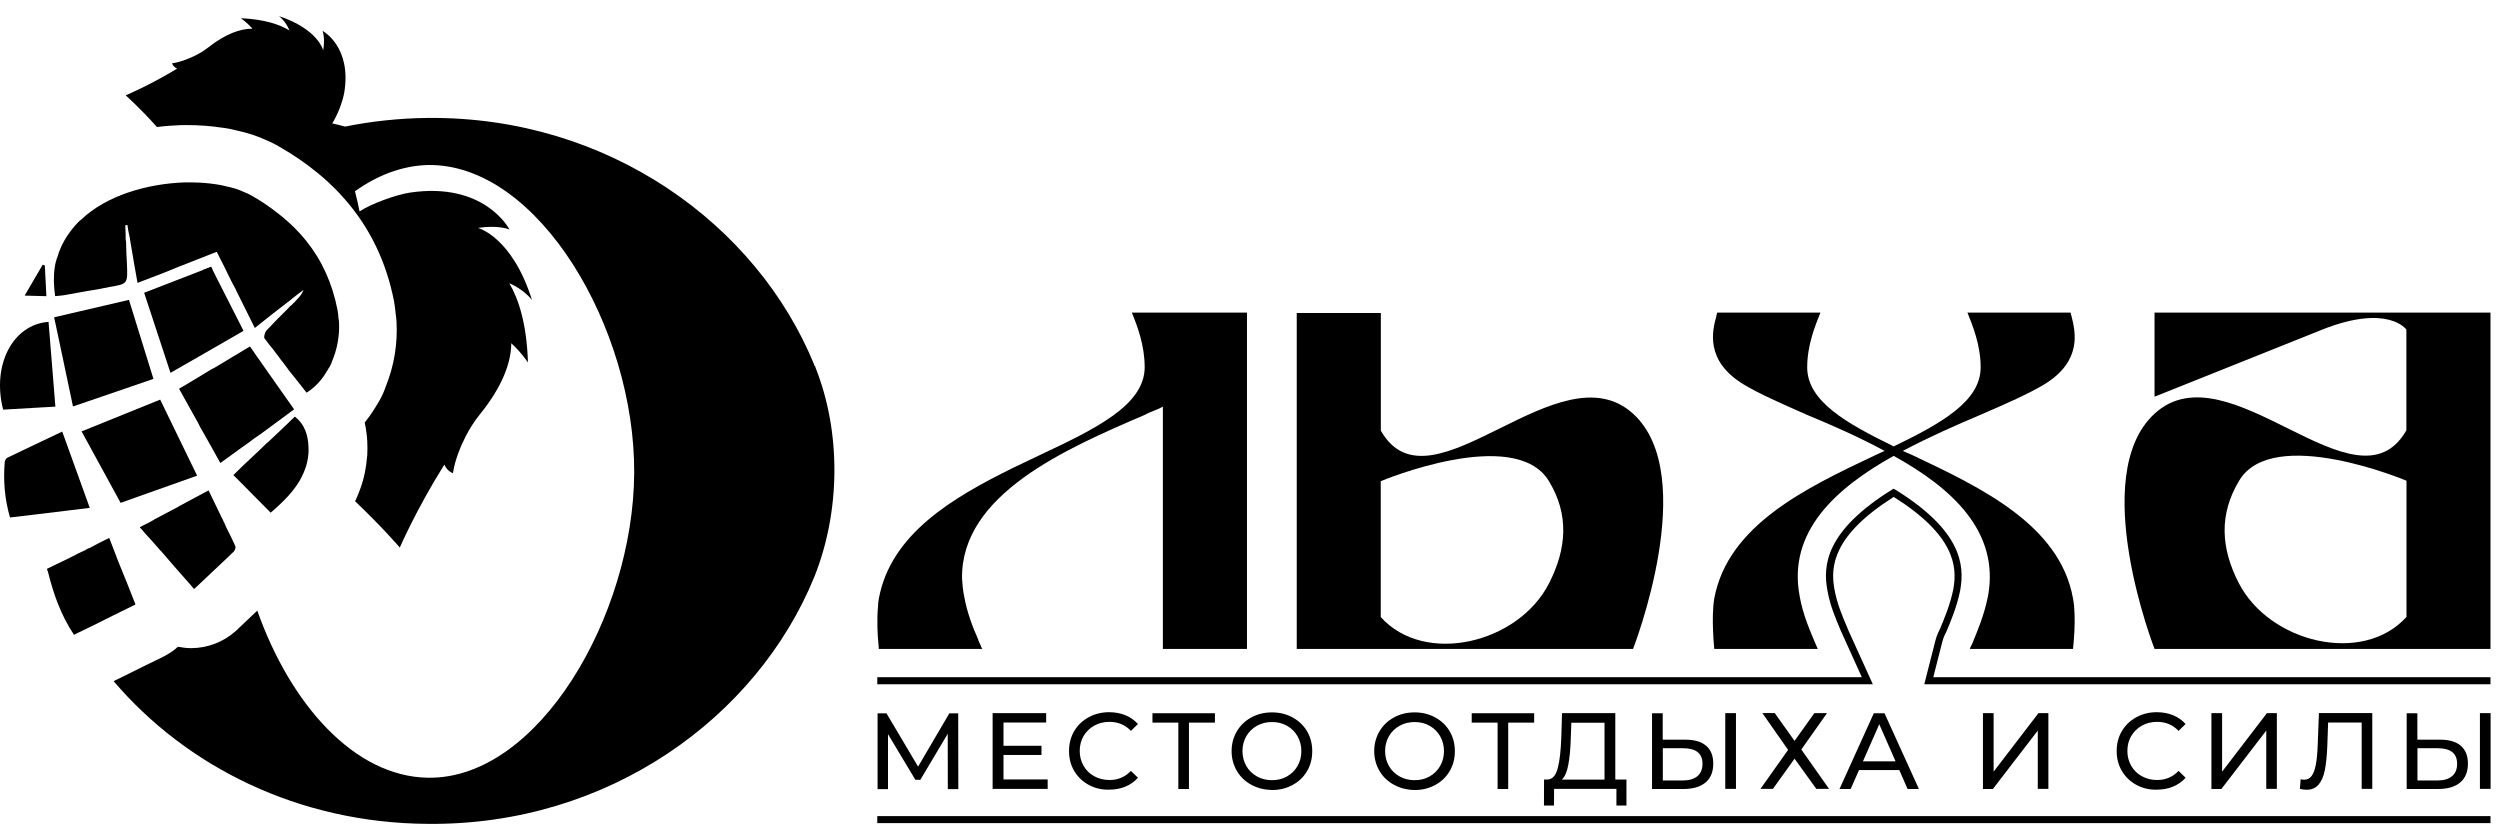
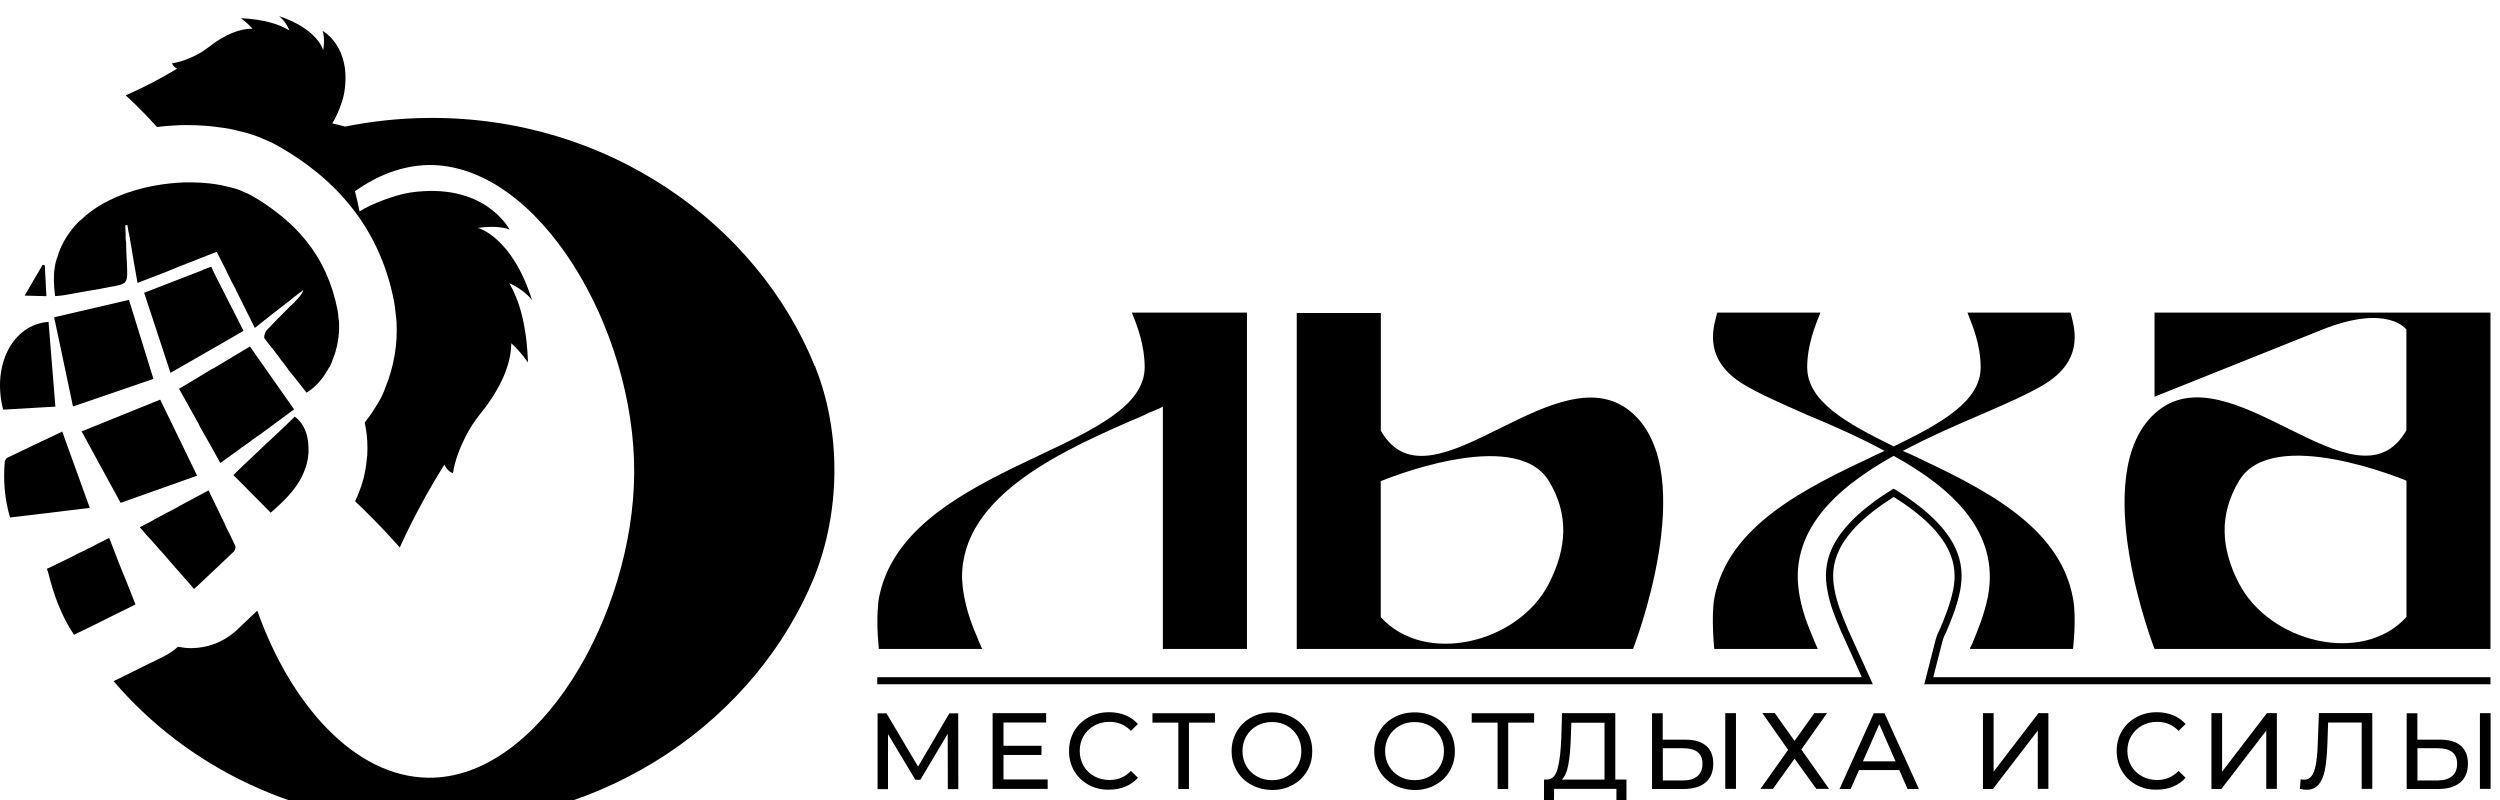
- <svg xmlns="http://www.w3.org/2000/svg" width="125" height="42" viewBox="0 0 125 42" fill="none">
+ <svg xmlns="http://www.w3.org/2000/svg" width="125" height="40" viewBox="0 0 125 40" fill="none">
  <path d="M10.625 13.482C10.283 13.618 10.119 13.754 10.1 13.768C10.1 13.754 10.123 13.651 10.175 13.487C10.302 13.44 10.428 13.393 10.555 13.341C10.578 13.388 10.602 13.435 10.625 13.482Z" fill="black" />
  <path d="M40.762 18.344V18.302H40.72V18.259C37.846 11.209 30.406 5.813 21.396 5.897C19.971 5.911 18.583 6.061 17.257 6.329C17.05 6.272 16.835 6.221 16.61 6.169C16.727 6 16.858 5.724 16.975 5.433C17.088 5.143 17.177 4.843 17.214 4.622C17.585 2.349 16.169 1.566 16.127 1.542C16.136 1.566 16.263 1.899 16.16 2.517C16.16 2.517 15.916 1.463 13.952 0.806C13.952 0.806 14.28 1.045 14.472 1.524C13.994 1.228 13.234 0.966 12.039 0.909C12.039 0.909 12.32 1.092 12.625 1.434H12.611C12.02 1.434 11.279 1.692 10.431 2.358C10.206 2.531 9.972 2.681 9.718 2.799C9.414 2.944 8.996 3.113 8.603 3.164C8.603 3.164 8.635 3.324 8.856 3.432C7.482 4.266 6.282 4.768 6.282 4.768C6.282 4.768 6.999 5.396 7.848 6.352C8.232 6.301 8.621 6.272 9.015 6.258L9.315 6.254C9.948 6.254 10.515 6.296 11.045 6.376C11.326 6.408 11.594 6.46 11.865 6.53C12.372 6.643 12.831 6.788 13.262 6.985C13.436 7.055 13.609 7.14 13.778 7.229C13.82 7.252 13.863 7.276 13.905 7.299C14.655 7.726 15.297 8.166 15.883 8.649C16.066 8.799 16.249 8.954 16.417 9.113C16.671 9.348 16.91 9.587 17.125 9.835L17.238 9.957C18.494 11.387 19.324 13.107 19.704 15.076C19.741 15.306 19.769 15.498 19.783 15.681C19.811 15.868 19.821 16.014 19.826 16.098C19.887 17.186 19.704 18.297 19.291 19.319C19.23 19.502 19.165 19.647 19.113 19.759C19.033 19.924 18.954 20.074 18.86 20.219C18.818 20.294 18.771 20.369 18.719 20.444C18.574 20.683 18.41 20.908 18.236 21.128C18.297 21.414 18.344 21.719 18.363 22.057C18.377 22.291 18.372 22.525 18.363 22.755C18.307 23.439 18.189 23.974 18.002 24.471C17.946 24.63 17.88 24.79 17.81 24.944C17.791 24.986 17.777 25.024 17.753 25.061C19.113 26.351 19.99 27.377 19.99 27.377C19.99 27.377 20.829 25.441 22.216 23.233C22.39 23.599 22.648 23.655 22.648 23.655C22.741 23.013 23.023 22.338 23.267 21.85C23.473 21.442 23.717 21.063 24.003 20.706C24.007 20.706 24.007 20.702 24.007 20.702C25.118 19.328 25.559 18.123 25.564 17.162C26.108 17.664 26.398 18.128 26.398 18.128C26.337 16.187 25.929 14.95 25.465 14.162C26.145 14.453 26.52 14.898 26.6 15.001C25.596 11.818 23.895 11.396 23.895 11.396C24.907 11.242 25.442 11.462 25.475 11.476C25.437 11.406 24.204 9.085 20.501 9.629C20.149 9.681 19.652 9.826 19.183 9.999C18.71 10.177 18.255 10.384 17.979 10.571C17.908 10.22 17.828 9.882 17.749 9.563C18.879 8.757 20.112 8.284 21.396 8.251C26.923 8.162 31.756 16.431 31.71 23.655C31.667 30.79 26.923 38.975 21.396 38.886C17.702 38.83 14.514 35.192 12.864 30.532C12.569 30.814 12.25 31.114 11.922 31.423C11.865 31.484 11.805 31.54 11.739 31.592C11.143 32.108 10.384 32.398 9.582 32.407H9.554C9.329 32.407 9.114 32.379 8.898 32.337C8.8 32.422 8.701 32.511 8.593 32.581C8.565 32.6 8.485 32.656 8.457 32.67C8.354 32.736 8.246 32.792 8.139 32.848C7.478 33.167 6.826 33.49 6.179 33.814C5.959 33.917 5.841 33.978 5.72 34.039C5.705 34.044 5.696 34.053 5.682 34.058C9.325 38.333 14.931 41.16 21.396 41.193C30.406 41.282 37.846 35.886 40.72 28.835C42.023 25.568 42.07 21.611 40.762 18.344Z" fill="black" />
  <path d="M16.951 16.104C16.988 16.797 16.852 17.491 16.59 18.096C16.58 18.157 16.552 18.199 16.524 18.255C16.501 18.316 16.473 18.358 16.43 18.415C16.402 18.471 16.379 18.518 16.337 18.57C16.093 19.001 15.751 19.366 15.329 19.634C15.038 19.259 14.743 18.884 14.447 18.523C14.4 18.448 14.335 18.373 14.283 18.298C14.246 18.241 14.194 18.185 14.157 18.129C14.091 18.054 14.016 17.955 13.955 17.866C13.941 17.848 13.927 17.829 13.918 17.81C13.838 17.716 13.763 17.618 13.688 17.51C13.533 17.318 13.379 17.13 13.229 16.924C13.177 16.868 13.238 16.624 13.322 16.526C13.688 16.136 14.068 15.747 14.461 15.363C14.485 15.321 14.522 15.293 14.56 15.269C14.579 15.255 14.597 15.232 14.616 15.218C14.64 15.19 14.677 15.147 14.715 15.124C14.738 15.082 14.794 15.044 14.836 14.988C14.977 14.843 15.099 14.707 15.174 14.496C14.986 14.636 14.799 14.772 14.611 14.927C14.588 14.955 14.55 14.983 14.513 15.007C14.476 15.044 14.438 15.072 14.382 15.11C14.344 15.133 14.307 15.171 14.269 15.199C13.871 15.499 13.468 15.818 13.064 16.141C12.957 16.226 12.849 16.31 12.741 16.399C12.446 15.799 12.146 15.213 11.86 14.627C11.827 14.557 11.789 14.505 11.771 14.435C11.597 14.13 11.442 13.806 11.288 13.488C11.274 13.455 11.255 13.422 11.241 13.389C11.227 13.361 11.213 13.333 11.199 13.305C11.072 13.066 10.964 12.832 10.838 12.592C10.749 12.625 10.659 12.663 10.57 12.695C10.022 12.906 9.483 13.127 8.934 13.338C8.864 13.371 8.798 13.389 8.728 13.422C8.536 13.497 8.344 13.586 8.137 13.661C7.725 13.816 7.308 13.975 6.876 14.144C6.764 13.502 6.647 12.874 6.548 12.245C6.548 12.231 6.539 12.213 6.539 12.199C6.534 12.175 6.529 12.156 6.525 12.142C6.525 12.128 6.525 12.114 6.529 12.1C6.506 12.049 6.501 11.983 6.497 11.931C6.487 11.899 6.483 11.852 6.473 11.814C6.426 11.631 6.398 11.448 6.375 11.256C6.342 11.247 6.309 11.256 6.262 11.266C6.267 11.472 6.29 11.683 6.281 11.889C6.286 11.941 6.281 11.969 6.29 12.02C6.3 12.053 6.295 12.067 6.304 12.1C6.309 12.152 6.3 12.199 6.309 12.245V12.367C6.314 12.424 6.318 12.48 6.314 12.536C6.318 12.761 6.342 12.972 6.347 13.197C6.389 14.196 6.389 14.196 5.465 14.35C5.446 14.36 5.414 14.355 5.395 14.369C5.329 14.388 5.25 14.388 5.184 14.407C5.146 14.416 5.114 14.425 5.067 14.43C5.048 14.425 5.048 14.444 5.029 14.439C4.931 14.467 4.8 14.472 4.682 14.5C4.64 14.51 4.603 14.514 4.556 14.519C4.514 14.528 4.471 14.538 4.42 14.543C4.354 14.561 4.274 14.561 4.204 14.58C3.857 14.641 3.529 14.702 3.182 14.763C3.046 14.786 2.92 14.791 2.756 14.805C2.685 14.28 2.667 13.797 2.742 13.333L2.77 13.183C2.784 13.122 2.798 13.056 2.821 13C2.831 12.953 2.84 12.906 2.868 12.864C3.027 12.288 3.337 11.758 3.749 11.284C3.81 11.228 3.857 11.158 3.913 11.106C3.951 11.069 4.012 11.012 4.068 10.975C5.306 9.784 7.354 9.18 9.253 9.119C9.511 9.119 9.769 9.119 10.017 9.133C10.083 9.137 10.149 9.142 10.209 9.147C10.406 9.161 10.598 9.184 10.781 9.212C10.969 9.236 11.138 9.269 11.306 9.316C11.625 9.381 11.93 9.47 12.207 9.606C12.31 9.639 12.413 9.691 12.511 9.742C12.999 10.014 13.444 10.309 13.857 10.637C13.894 10.661 13.932 10.689 13.964 10.722C14.007 10.755 14.049 10.787 14.091 10.82C14.541 11.186 14.944 11.589 15.301 12.03C16.079 12.995 16.613 14.144 16.876 15.499C16.899 15.635 16.918 15.766 16.923 15.911C16.941 15.977 16.946 16.043 16.951 16.104Z" fill="black" />
  <path d="M7.672 18.945C6.321 19.409 5.023 19.854 3.649 20.323C3.429 19.273 3.209 18.237 2.988 17.187C2.895 16.751 2.801 16.31 2.707 15.865C3.091 15.776 3.476 15.687 3.851 15.598C4.713 15.401 5.567 15.199 6.448 14.993C6.856 16.315 7.259 17.613 7.672 18.945Z" fill="black" />
  <path d="M14.705 20.468C14.232 20.811 13.772 21.153 13.313 21.495C13.21 21.57 13.111 21.645 13.008 21.72C13.008 21.72 12.971 21.73 12.971 21.744C12.788 21.866 12.6 21.992 12.432 22.133C12.178 22.306 11.93 22.489 11.672 22.677C11.457 22.827 11.241 22.986 11.016 23.15C10.674 22.536 10.345 21.931 9.999 21.336C9.966 21.265 9.919 21.176 9.886 21.106C9.872 21.101 9.872 21.087 9.872 21.087C9.567 20.534 9.258 19.995 8.953 19.437C9.459 19.137 9.947 18.851 10.434 18.547C10.491 18.509 10.561 18.476 10.617 18.439C10.636 18.429 10.65 18.429 10.669 18.42C10.706 18.396 10.744 18.378 10.781 18.354C11.358 18.012 11.921 17.66 12.497 17.323C12.53 17.37 12.568 17.421 12.6 17.468C12.76 17.703 12.915 17.928 13.083 18.157C13.079 18.171 13.093 18.176 13.093 18.176C13.318 18.509 13.557 18.823 13.782 19.156C14.082 19.582 14.391 20.028 14.705 20.468Z" fill="black" />
  <path d="M9.856 23.783C8.571 24.238 7.324 24.683 6.03 25.142C5.383 23.956 4.75 22.798 4.08 21.57C5.407 21.036 6.682 20.515 8.009 19.981C8.623 21.247 9.227 22.494 9.856 23.783Z" fill="black" />
  <path d="M12.176 16.541C11.698 16.813 11.229 17.085 10.756 17.361C10.02 17.783 9.284 18.205 8.524 18.641C8.079 17.296 7.652 15.997 7.207 14.638C8.215 14.249 9.181 13.873 10.175 13.489C10.301 13.442 10.428 13.395 10.554 13.344C10.578 13.391 10.601 13.438 10.625 13.484C10.714 13.658 10.803 13.831 10.887 14.005C11.309 14.839 11.736 15.674 12.176 16.541Z" fill="black" />
  <path d="M11.681 27.59C11.662 27.599 11.639 27.628 11.62 27.642C11.564 27.693 11.503 27.759 11.442 27.815C10.893 28.331 10.35 28.842 9.778 29.386C9.74 29.409 9.721 29.423 9.703 29.451C9.548 29.264 9.389 29.086 9.234 28.912C8.826 28.448 8.437 28.007 8.048 27.548C8.02 27.524 7.992 27.506 7.968 27.468C7.954 27.45 7.926 27.426 7.917 27.407C7.71 27.159 7.485 26.924 7.26 26.676C7.195 26.596 7.12 26.503 7.04 26.423C7.026 26.404 6.998 26.385 6.988 26.367C7.021 26.338 7.059 26.329 7.091 26.306C7.237 26.24 7.359 26.165 7.485 26.109C7.556 26.062 7.626 26.029 7.696 25.991L7.701 25.977C7.79 25.931 7.893 25.888 7.987 25.828C8.113 25.757 8.235 25.701 8.343 25.64C8.54 25.537 8.732 25.429 8.91 25.34C8.948 25.312 8.985 25.288 9.018 25.279C9.056 25.256 9.107 25.232 9.145 25.209C9.196 25.185 9.234 25.162 9.271 25.138C9.665 24.927 10.054 24.716 10.429 24.52C10.654 24.993 10.884 25.452 11.1 25.912C11.137 25.963 11.17 26.034 11.189 26.104H11.203C11.212 26.142 11.226 26.16 11.236 26.193C11.254 26.245 11.292 26.301 11.301 26.348C11.475 26.671 11.62 26.985 11.765 27.304C11.803 27.375 11.742 27.52 11.681 27.59Z" fill="black" />
  <path d="M6.773 30.22C6.754 30.23 6.736 30.244 6.717 30.253C6.014 30.595 5.325 30.938 4.635 31.285C4.392 31.397 4.157 31.519 3.918 31.631C3.843 31.669 3.773 31.706 3.698 31.739C3.032 30.731 2.676 29.7 2.399 28.594C2.376 28.542 2.357 28.491 2.348 28.439H2.352C2.741 28.261 3.112 28.064 3.496 27.886C3.763 27.745 4.031 27.605 4.307 27.483C4.349 27.445 4.396 27.436 4.434 27.412L4.448 27.417C4.79 27.23 5.109 27.065 5.46 26.897C5.578 27.206 5.709 27.52 5.821 27.83C5.835 27.848 5.845 27.867 5.84 27.895C5.864 27.933 5.873 27.984 5.896 28.017C5.892 28.036 5.892 28.036 5.906 28.055C6.196 28.762 6.478 29.456 6.773 30.22Z" fill="black" />
  <path d="M4.489 25.394C3.533 25.512 2.6 25.624 1.662 25.737C1.278 25.779 0.889 25.826 0.5 25.873C0.233 24.949 0.158 24.035 0.237 23.102C0.242 23.022 0.303 22.919 0.368 22.886C0.767 22.694 1.161 22.502 1.564 22.314C2.075 22.071 2.591 21.827 3.111 21.578C3.589 22.9 4.03 24.115 4.489 25.394Z" fill="black" />
  <path d="M15.423 22.334C15.432 22.451 15.428 22.559 15.423 22.672C15.409 22.845 15.386 23.009 15.343 23.164C15.32 23.262 15.292 23.361 15.254 23.45C15.212 23.572 15.161 23.689 15.104 23.806C15.104 23.806 15.104 23.806 15.1 23.82C14.757 24.505 14.185 25.076 13.534 25.634C13.398 25.498 13.267 25.362 13.145 25.241C12.971 25.062 12.812 24.903 12.652 24.744C12.334 24.411 12.001 24.092 11.668 23.754C12.001 23.422 12.352 23.089 12.69 22.775C12.92 22.564 13.14 22.348 13.356 22.137C13.374 22.123 13.389 22.128 13.393 22.114C13.501 22.015 13.604 21.917 13.712 21.814C14.054 21.49 14.401 21.167 14.743 20.829C15.231 21.213 15.4 21.739 15.423 22.334Z" fill="black" />
  <path d="M2.769 20.332C2.46 20.351 2.16 20.365 1.86 20.383C1.288 20.416 0.725 20.449 0.158 20.482C-0.418 18.255 0.636 16.221 2.427 16.094C2.479 16.75 2.535 17.411 2.587 18.072C2.648 18.818 2.708 19.568 2.769 20.332Z" fill="black" />
  <path d="M2.32 14.809C1.964 14.799 1.654 14.795 1.232 14.78C1.565 14.213 1.847 13.726 2.133 13.238C2.165 13.248 2.203 13.257 2.24 13.266C2.264 13.759 2.292 14.251 2.32 14.809Z" fill="black" />
  <path d="M56.592 15.63H62.349V32.446H58.144V20.332C57.998 20.416 57.853 20.477 57.689 20.538C57.544 20.599 57.38 20.66 57.234 20.745C53.278 22.442 48.041 24.72 48.102 28.925C48.121 29.216 48.144 29.506 48.205 29.797C48.351 30.627 48.641 31.372 48.909 31.972C48.927 32.057 48.969 32.136 49.012 32.221C49.031 32.263 49.054 32.305 49.054 32.343C49.073 32.361 49.096 32.404 49.115 32.446H43.939C43.939 32.446 43.939 32.343 43.921 32.178C43.878 31.785 43.836 30.978 43.902 30.313C43.902 30.167 43.921 30.046 43.944 29.919C44.544 26.708 47.61 24.889 50.653 23.393L51.956 22.77C54.773 21.443 57.234 20.262 57.234 18.358C57.234 17.266 56.864 16.291 56.592 15.63Z" fill="black" />
  <path d="M64.837 15.649H69.042V21.533C70.303 23.75 72.581 22.611 75.005 21.411C77.344 20.253 79.829 19.029 81.652 20.684C85.046 23.769 81.652 32.446 81.652 32.446H64.837V15.649ZM77.447 24.059C75.75 21.242 69.037 24.059 69.037 24.059V30.852C71.231 33.294 75.914 32.179 77.447 29.174C78.338 27.435 78.465 25.733 77.447 24.059Z" fill="black" />
  <path d="M47.391 39.451L47.386 36.69L46.017 38.991H45.769L44.4 36.708V39.455H43.879V35.668H44.325L45.904 38.33L47.466 35.668H47.911L47.916 39.455H47.391V39.451Z" fill="black" />
  <path d="M52.383 38.977V39.445H49.631V35.657H52.308V36.126H50.175V37.289H52.074V37.748H50.175V38.972H52.383V38.977Z" fill="black" />
  <path d="M54.427 39.239C54.122 39.07 53.883 38.84 53.709 38.545C53.536 38.25 53.452 37.922 53.452 37.551C53.452 37.181 53.536 36.853 53.709 36.557C53.883 36.262 54.122 36.032 54.431 35.864C54.736 35.695 55.083 35.61 55.458 35.61C55.753 35.61 56.025 35.662 56.269 35.76C56.513 35.859 56.724 36.009 56.897 36.201L56.546 36.543C56.26 36.243 55.903 36.093 55.477 36.093C55.196 36.093 54.942 36.154 54.713 36.281C54.488 36.407 54.309 36.581 54.178 36.801C54.052 37.021 53.986 37.27 53.986 37.546C53.986 37.823 54.052 38.067 54.178 38.292C54.305 38.512 54.483 38.686 54.713 38.812C54.942 38.939 55.196 39 55.477 39C55.899 39 56.255 38.85 56.546 38.545L56.897 38.887C56.724 39.084 56.513 39.229 56.264 39.333C56.016 39.436 55.744 39.483 55.449 39.483C55.074 39.492 54.731 39.407 54.427 39.239Z" fill="black" />
  <path d="M60.746 36.131H59.447V39.45H58.917V36.131H57.623V35.662H60.746V36.131Z" fill="black" />
  <path d="M62.565 39.238C62.255 39.07 62.016 38.84 61.843 38.545C61.669 38.249 61.58 37.916 61.58 37.555C61.58 37.19 61.669 36.862 61.843 36.566C62.016 36.271 62.26 36.036 62.565 35.873C62.87 35.704 63.217 35.619 63.601 35.619C63.981 35.619 64.323 35.704 64.632 35.873C64.937 36.041 65.181 36.271 65.354 36.566C65.528 36.862 65.612 37.19 65.612 37.56C65.612 37.931 65.528 38.259 65.354 38.554C65.181 38.849 64.942 39.079 64.632 39.248C64.323 39.416 63.981 39.501 63.601 39.501C63.217 39.492 62.874 39.407 62.565 39.238ZM64.351 38.821C64.571 38.695 64.749 38.521 64.876 38.301C65.003 38.081 65.068 37.832 65.068 37.555C65.068 37.283 65.003 37.035 64.876 36.81C64.749 36.59 64.571 36.416 64.351 36.29C64.131 36.163 63.877 36.102 63.601 36.102C63.324 36.102 63.071 36.163 62.846 36.29C62.621 36.416 62.443 36.59 62.316 36.81C62.19 37.03 62.124 37.279 62.124 37.555C62.124 37.832 62.19 38.076 62.316 38.301C62.443 38.521 62.621 38.695 62.846 38.821C63.071 38.948 63.324 39.009 63.601 39.009C63.877 39.009 64.131 38.948 64.351 38.821Z" fill="black" />
  <path d="M69.696 39.238C69.386 39.07 69.147 38.84 68.974 38.545C68.8 38.249 68.711 37.916 68.711 37.555C68.711 37.19 68.8 36.862 68.974 36.566C69.147 36.271 69.391 36.036 69.696 35.873C70.001 35.704 70.347 35.619 70.732 35.619C71.112 35.619 71.454 35.704 71.763 35.873C72.068 36.041 72.312 36.271 72.485 36.566C72.659 36.862 72.743 37.19 72.743 37.56C72.743 37.931 72.659 38.259 72.485 38.554C72.312 38.849 72.073 39.079 71.763 39.248C71.454 39.416 71.112 39.501 70.732 39.501C70.347 39.492 70.005 39.407 69.696 39.238ZM71.482 38.821C71.702 38.695 71.88 38.521 72.007 38.301C72.133 38.081 72.199 37.832 72.199 37.555C72.199 37.283 72.133 37.035 72.007 36.81C71.88 36.59 71.702 36.416 71.482 36.29C71.262 36.163 71.008 36.102 70.732 36.102C70.455 36.102 70.202 36.163 69.977 36.29C69.752 36.416 69.574 36.59 69.447 36.81C69.321 37.03 69.255 37.279 69.255 37.555C69.255 37.832 69.321 38.076 69.447 38.301C69.574 38.521 69.752 38.695 69.977 38.821C70.202 38.948 70.455 39.009 70.732 39.009C71.008 39.009 71.262 38.948 71.482 38.821Z" fill="black" />
  <path d="M76.708 36.131H75.41V39.45H74.88V36.131H73.586V35.662H76.708V36.131Z" fill="black" />
  <path d="M81.323 38.977V40.275H80.821V39.445H77.704L77.699 40.275H77.198L77.202 38.977H77.385C77.624 38.962 77.793 38.775 77.887 38.409C77.985 38.048 78.041 37.533 78.065 36.876L78.102 35.657H80.765V38.977H81.323ZM78.412 38.255C78.346 38.606 78.238 38.845 78.088 38.981H80.226V36.136H78.567L78.538 36.933C78.524 37.462 78.478 37.903 78.412 38.255Z" fill="black" />
  <path d="M85.302 37.284C85.541 37.486 85.663 37.786 85.663 38.18C85.663 38.597 85.532 38.911 85.274 39.127C85.016 39.342 84.646 39.45 84.168 39.45H82.602V35.662H83.136V36.984H84.262C84.716 36.98 85.063 37.083 85.302 37.284ZM84.871 38.808C85.04 38.667 85.124 38.456 85.124 38.189C85.124 37.669 84.801 37.411 84.149 37.411H83.141V39.023H84.149C84.463 39.023 84.702 38.948 84.871 38.808ZM86.263 35.657H86.798V39.445H86.263V35.657Z" fill="black" />
  <path d="M88.739 35.657L89.728 37.044L90.717 35.657H91.35L90.066 37.475L91.453 39.444H90.816L89.728 37.935L88.645 39.444H88.022L89.405 37.494L88.116 35.652H88.739V35.657Z" fill="black" />
  <path d="M94.966 38.503H92.95L92.533 39.45H91.975L93.691 35.662H94.225L95.946 39.45H95.378L94.966 38.503ZM94.778 38.067L93.963 36.211L93.147 38.067H94.778Z" fill="black" />
  <path d="M99.147 35.657H99.681V38.583L101.922 35.657H102.419V39.445H101.889V36.529L99.644 39.45H99.147V35.657Z" fill="black" />
  <path d="M106.809 39.239C106.505 39.07 106.266 38.84 106.092 38.545C105.919 38.25 105.834 37.922 105.834 37.551C105.834 37.181 105.919 36.853 106.092 36.557C106.266 36.262 106.505 36.032 106.814 35.864C107.119 35.695 107.466 35.61 107.841 35.61C108.136 35.61 108.408 35.662 108.652 35.76C108.896 35.859 109.107 36.009 109.28 36.201L108.928 36.543C108.642 36.243 108.286 36.093 107.86 36.093C107.578 36.093 107.325 36.154 107.095 36.281C106.87 36.407 106.692 36.581 106.561 36.801C106.434 37.021 106.369 37.27 106.369 37.546C106.369 37.823 106.434 38.067 106.561 38.292C106.688 38.512 106.866 38.686 107.095 38.812C107.325 38.939 107.578 39 107.86 39C108.281 39 108.638 38.85 108.928 38.545L109.28 38.887C109.107 39.084 108.896 39.229 108.647 39.333C108.399 39.436 108.127 39.483 107.831 39.483C107.456 39.492 107.114 39.407 106.809 39.239Z" fill="black" />
  <path d="M110.571 35.657H111.105V38.583L113.346 35.657H113.843V39.445H113.313V36.529L111.068 39.45H110.571V35.657Z" fill="black" />
  <path d="M118.614 35.657V39.444H118.084V36.125H116.406L116.368 37.236C116.349 37.761 116.307 38.183 116.242 38.507C116.176 38.83 116.068 39.074 115.923 39.238C115.777 39.402 115.585 39.487 115.337 39.487C115.224 39.487 115.112 39.472 114.995 39.444L115.032 38.962C115.088 38.976 115.149 38.985 115.205 38.985C115.36 38.985 115.487 38.924 115.581 38.797C115.674 38.671 115.745 38.488 115.791 38.235C115.838 37.986 115.871 37.658 115.885 37.25L115.946 35.652H118.614V35.657Z" fill="black" />
  <path d="M123.035 37.284C123.274 37.486 123.396 37.786 123.396 38.18C123.396 38.597 123.264 38.911 123.006 39.127C122.749 39.342 122.378 39.45 121.9 39.45H120.334V35.662H120.869V36.984H121.994C122.449 36.98 122.796 37.083 123.035 37.284ZM122.603 38.808C122.772 38.667 122.856 38.456 122.856 38.189C122.856 37.669 122.533 37.411 121.881 37.411H120.873V39.023H121.881C122.195 39.023 122.435 38.948 122.603 38.808ZM123.996 35.657H124.53V39.445H123.996V35.657Z" fill="black" />
  <path d="M124.525 34.212H96.214L96.777 32.004C96.847 31.737 96.95 31.545 96.997 31.451C97.213 30.935 97.518 30.209 97.668 29.449C97.874 28.305 97.719 26.754 94.686 24.846C91.653 26.763 91.508 28.32 91.723 29.463C91.845 30.157 92.112 30.795 92.352 31.353L92.422 31.526L93.641 34.212H43.864V33.861H93.092L92.023 31.498C91.78 30.917 91.498 30.26 91.372 29.529C91.133 28.263 91.287 26.547 94.588 24.489L94.681 24.433L94.775 24.489C98.076 26.533 98.24 28.249 98.01 29.515C97.855 30.312 97.541 31.057 97.311 31.601C97.26 31.695 97.171 31.864 97.115 32.093L96.664 33.861H124.525V34.212Z" fill="black" />
  <path d="M99.033 18.363C99.033 17.266 98.639 16.291 98.372 15.63H103.528L103.571 15.794C103.758 16.54 104.152 18.03 102.225 19.212C101.438 19.69 100.298 20.187 99.014 20.745C97.79 21.26 96.426 21.865 95.142 22.545C95.306 22.629 95.493 22.69 95.657 22.774C99.075 24.392 102.989 26.253 103.65 29.919C103.838 30.871 103.65 32.446 103.65 32.446H98.494C98.512 32.361 98.555 32.3 98.597 32.216C98.864 31.574 99.216 30.744 99.403 29.792C99.984 26.581 97.603 24.406 94.682 22.793C91.785 24.411 89.38 26.581 89.98 29.792C90.144 30.744 90.519 31.574 90.787 32.216L90.89 32.446H85.714C85.714 32.446 85.55 30.871 85.714 29.919C86.399 26.253 90.313 24.392 93.731 22.774C93.895 22.69 94.063 22.629 94.228 22.545C92.966 21.86 91.598 21.26 90.355 20.745C89.09 20.187 87.955 19.69 87.167 19.212C85.241 18.03 85.616 16.54 85.822 15.794C85.822 15.733 85.841 15.691 85.864 15.63H91.021C90.754 16.291 90.36 17.266 90.36 18.363C90.36 20.06 92.305 21.157 94.687 22.32C97.087 21.157 99.033 20.06 99.033 18.363Z" fill="black" />
  <path d="M124.524 32.446H107.727C107.727 32.446 104.352 23.787 107.727 20.684C111.436 17.29 117.835 25.883 120.319 21.514V16.479C120.319 16.479 119.41 15.175 116.114 16.479L107.727 19.835V15.63H124.524V32.446ZM120.324 24.036C120.324 24.036 113.634 21.218 111.956 24.036C110.939 25.733 111.046 27.411 111.937 29.15C113.47 32.132 118.13 33.271 120.324 30.847V24.036Z" fill="black" />
  <path d="M124.525 40.805H43.864V41.156H124.525V40.805Z" fill="black" />
</svg>
